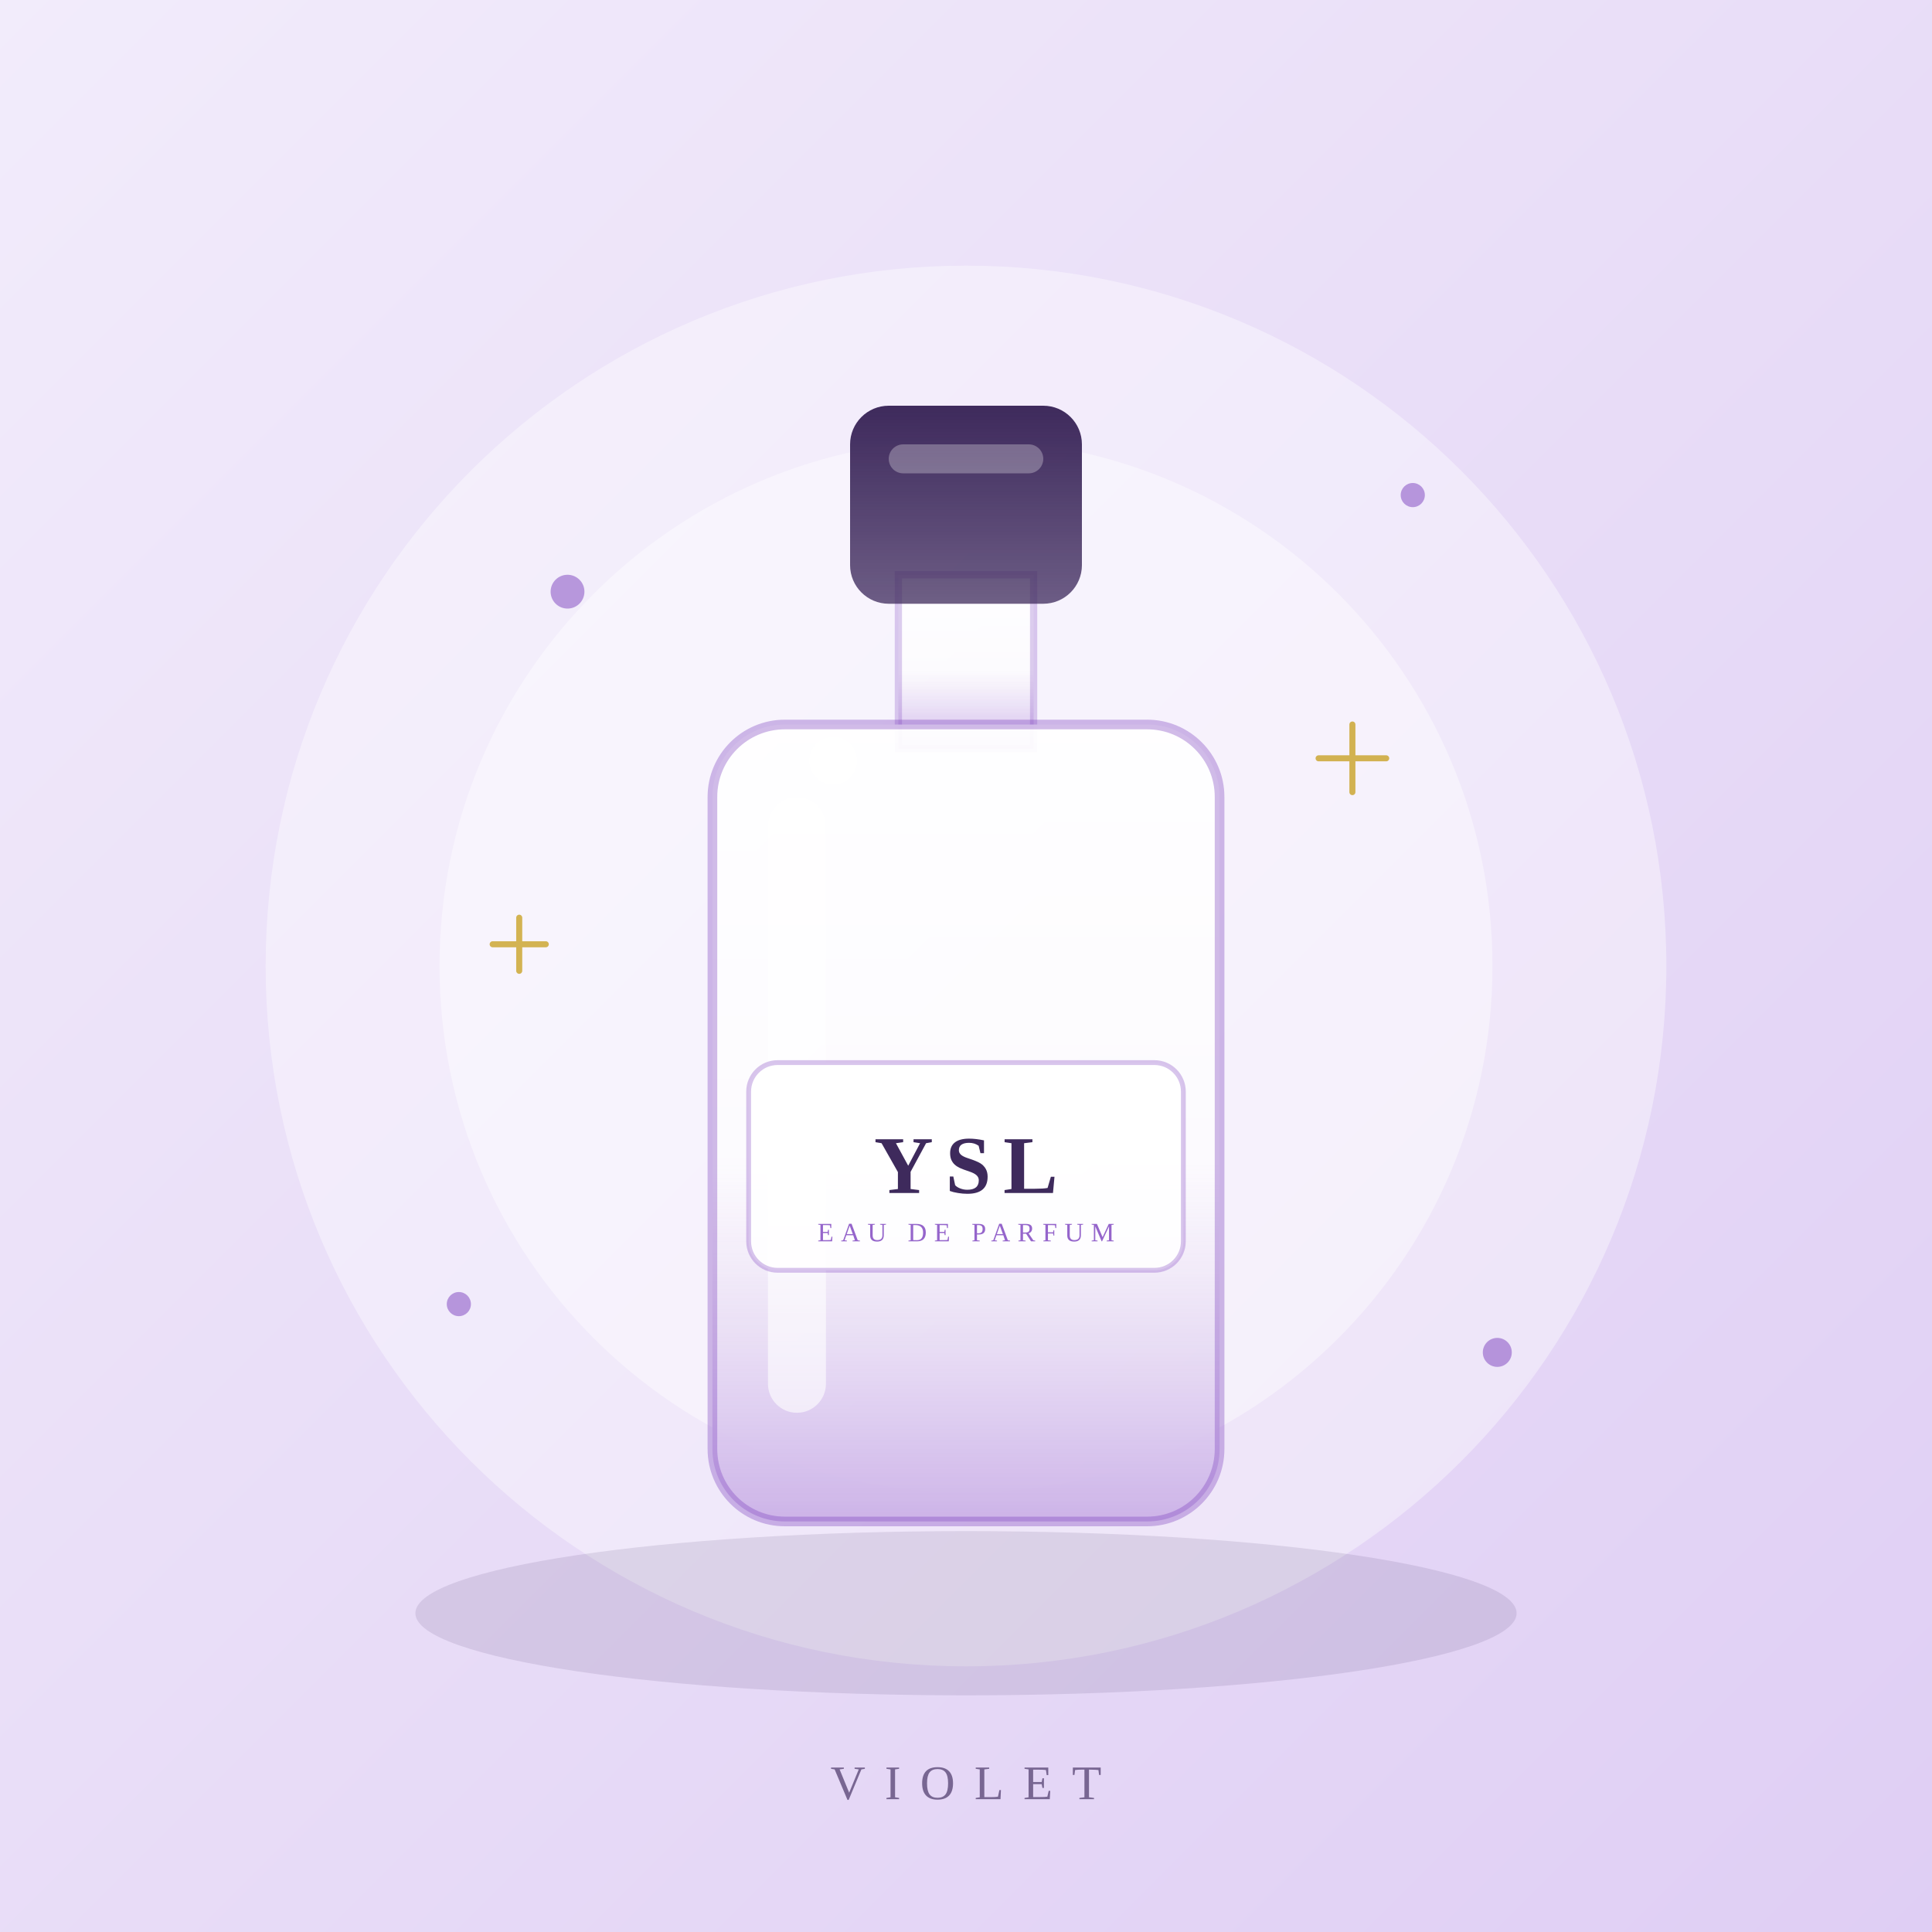
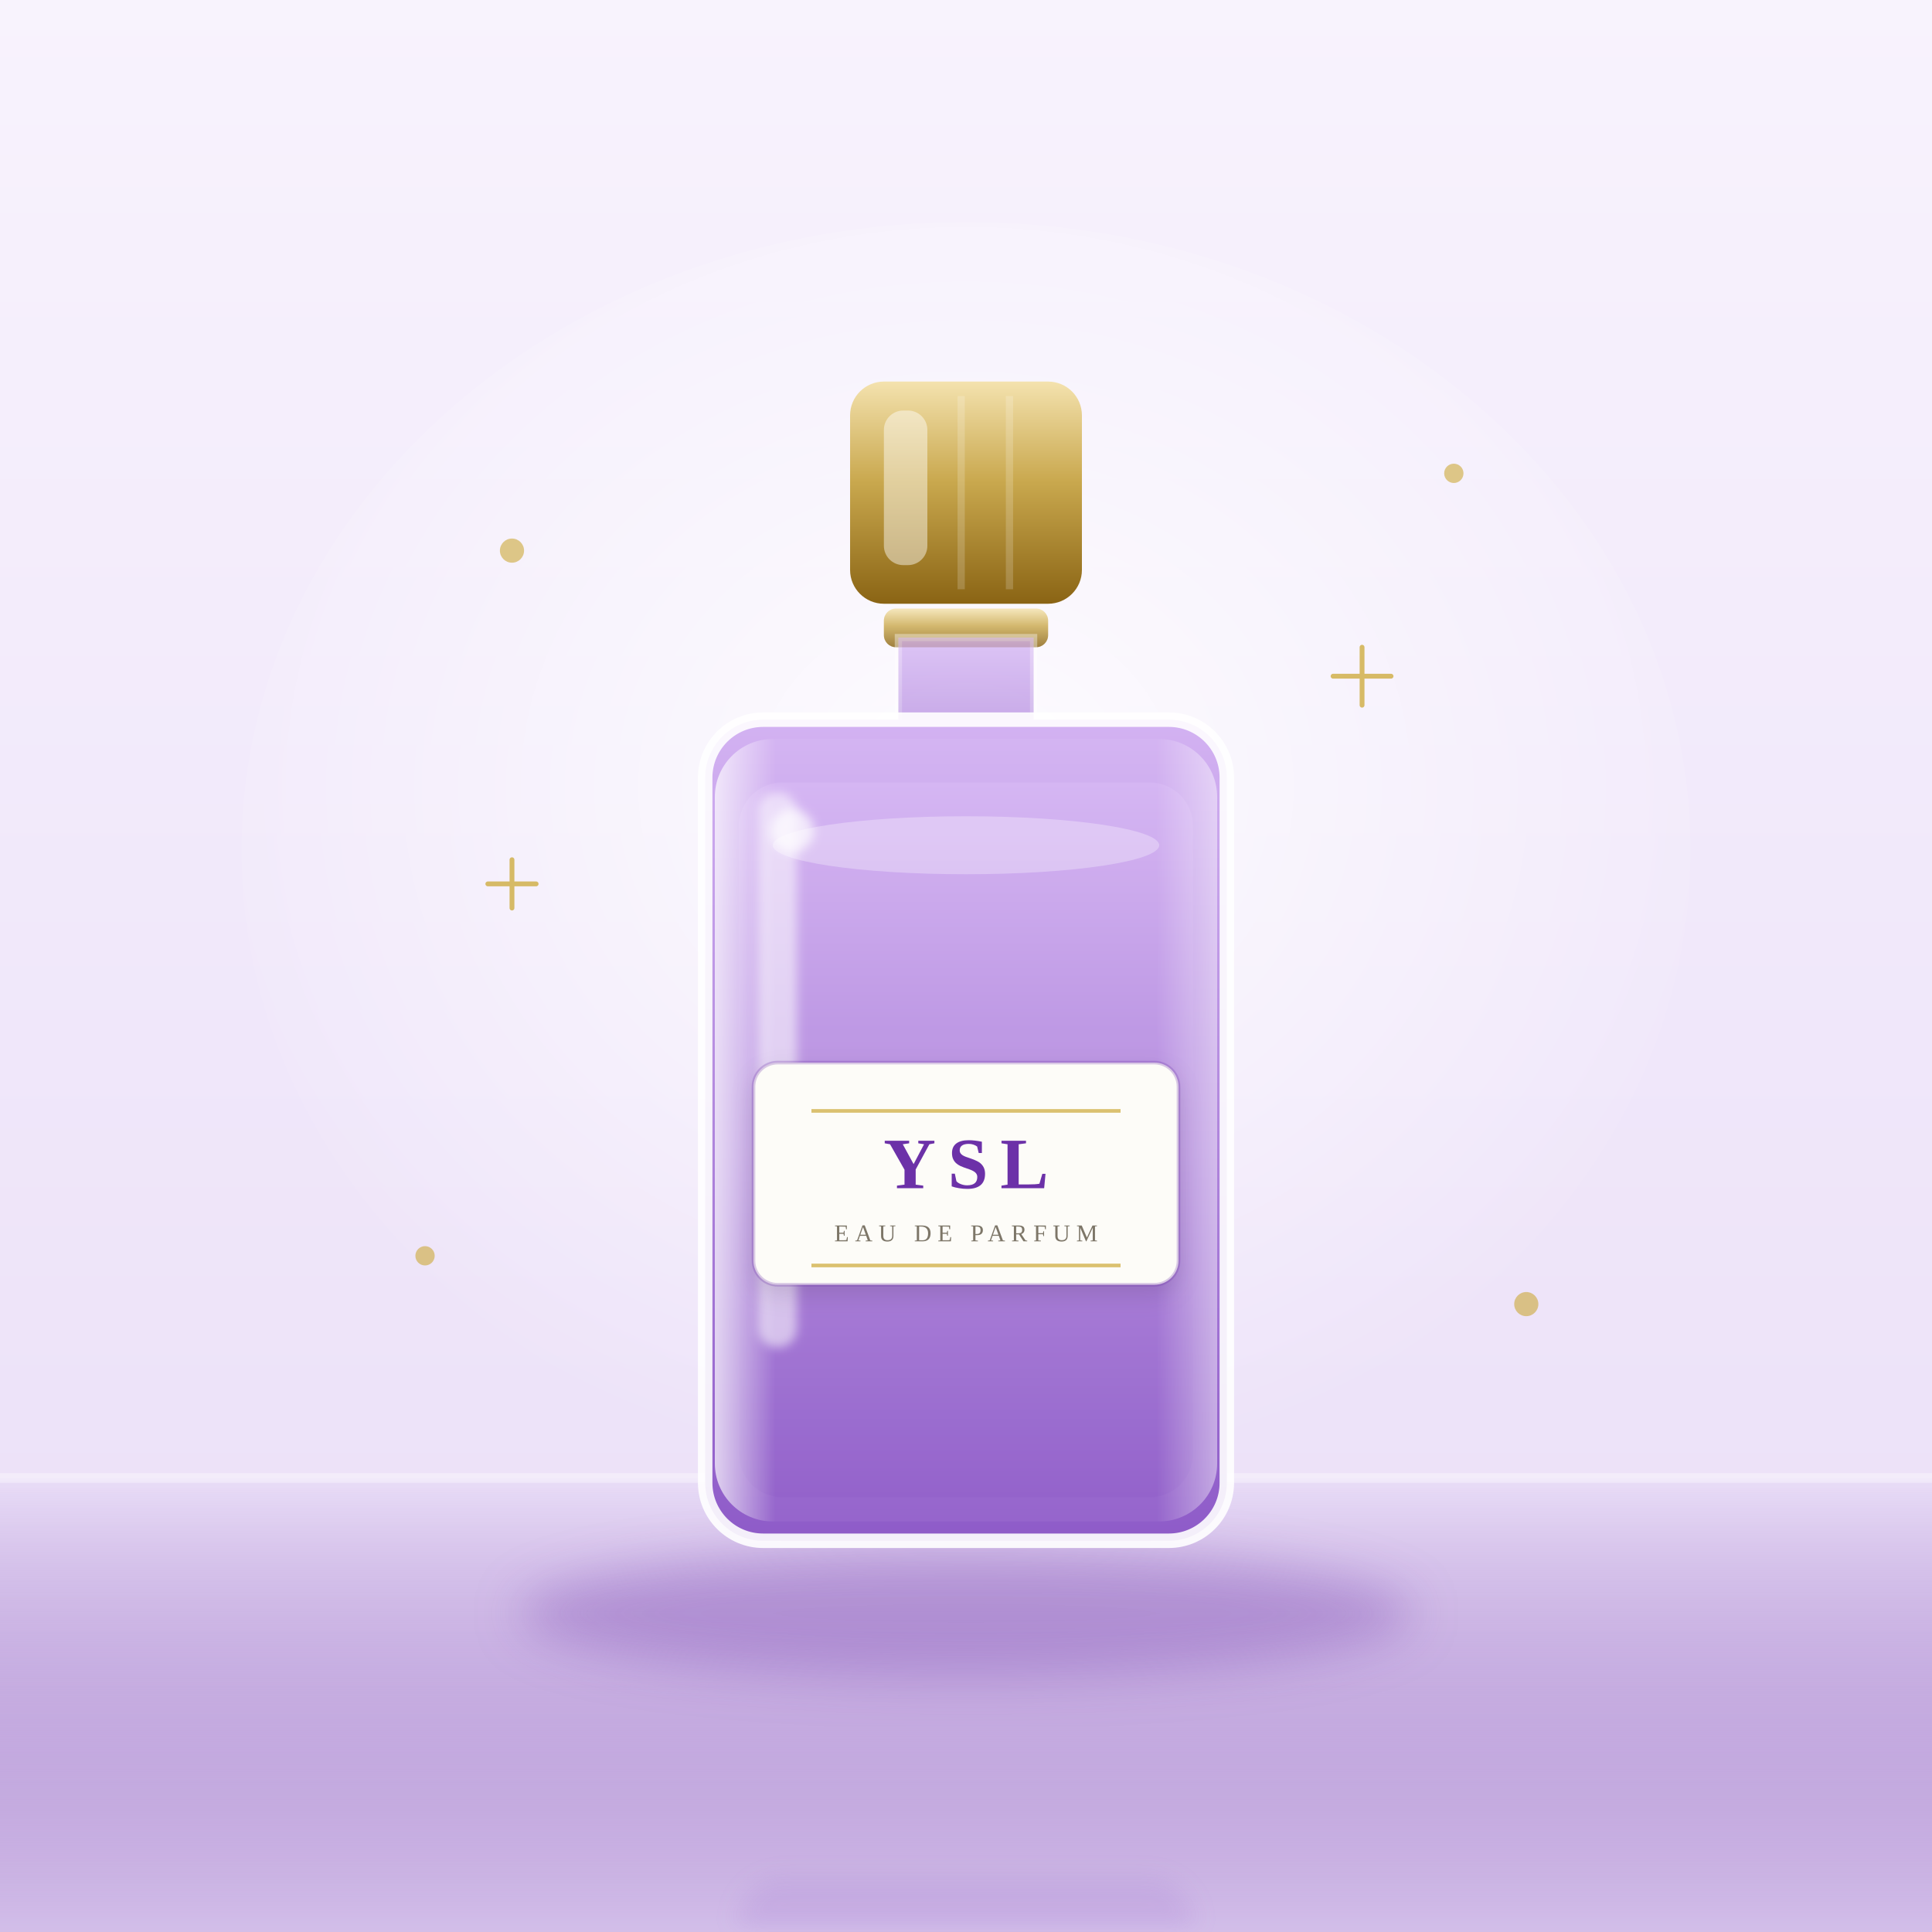
<svg xmlns="http://www.w3.org/2000/svg" viewBox="0 0 800 800" font-family="Georgia, 'Times New Roman', serif">
  <defs>
-     <linearGradient id="bg" x1="0" y1="0" x2="1" y2="1">
-       <stop offset="0" stop-color="#F2ECFB" />
-       <stop offset="1" stop-color="#DFCEF4" />
+     <linearGradient id="wall" x1="0" y1="0" x2="0" y2="1">
+       <stop offset="0" stop-color="#F8F3FD" />
+       <stop offset="1" stop-color="#E9DDF7" />
    </linearGradient>
-     <linearGradient id="glass" x1="0" y1="0" x2="0" y2="1">
-       <stop offset="0" stop-color="#FFFFFF" stop-opacity=".95" />
-       <stop offset=".55" stop-color="#FFFFFF" stop-opacity=".65" />
-       <stop offset="1" stop-color="#CDB4E8" />
+     <linearGradient id="floor" x1="0" y1="0" x2="0" y2="1">
+       <stop offset="0" stop-color="#E9DDF7" />
+       <stop offset="1" stop-color="#6C31A8" stop-opacity=".18" />
    </linearGradient>
-     <linearGradient id="cap" x1="0" y1="0" x2="0" y2="1">
-       <stop offset="0" stop-color="#3E2A5C" />
-       <stop offset="1" stop-color="#3E2A5C" stop-opacity=".75" />
+     <radialGradient id="glow" cx=".5" cy=".45" r=".55">
+       <stop offset="0" stop-color="#ffffff" stop-opacity=".85" />
+       <stop offset="1" stop-color="#ffffff" stop-opacity="0" />
+     </radialGradient>
+     <linearGradient id="liquid" x1="0" y1="0" x2="0" y2="1">
+       <stop offset="0" stop-color="#D3B2F2" />
+       <stop offset="1" stop-color="#8E5BC8" />
    </linearGradient>
+     <linearGradient id="capg" x1="0" y1="0" x2="0" y2="1">
+       <stop offset="0" stop-color="#F4E2AE" />
+       <stop offset=".45" stop-color="#C9A84E" />
+       <stop offset="1" stop-color="#8A6414" />
+     </linearGradient>
+     <linearGradient id="glassSide" x1="0" y1="0" x2="1" y2="0">
+       <stop offset="0" stop-color="#ffffff" stop-opacity=".7" />
+       <stop offset=".12" stop-color="#ffffff" stop-opacity=".05" />
+       <stop offset=".88" stop-color="#ffffff" stop-opacity=".05" />
+       <stop offset="1" stop-color="#ffffff" stop-opacity=".45" />
+     </linearGradient>
+     <filter id="blur10" x="-40%" y="-40%" width="180%" height="180%">
+       <feGaussianBlur stdDeviation="10" />
+     </filter>
+     <filter id="blur5" x="-40%" y="-40%" width="180%" height="180%">
+       <feGaussianBlur stdDeviation="5" />
+     </filter>
+     <filter id="blur2" x="-40%" y="-40%" width="180%" height="180%">
+       <feGaussianBlur stdDeviation="2" />
+     </filter>
  </defs>
-   <rect width="800" height="800" fill="url(#bg)" />
-   <circle cx="400" cy="400" r="290" fill="#ffffff" opacity=".38" />
-   <circle cx="400" cy="400" r="218" fill="#ffffff" opacity=".4" />
-   <g fill="#7B3FBE" opacity=".5">
-     <circle cx="235" cy="245" r="7" />
-     <circle cx="585" cy="205" r="5" />
-     <circle cx="620" cy="560" r="6" />
-     <circle cx="190" cy="540" r="5" />
+   <rect width="800" height="800" fill="url(#wall)" />
+   <rect y="612" width="800" height="188" fill="url(#floor)" />
+   <rect y="610" width="800" height="4" fill="#ffffff" opacity=".35" />
+   <ellipse cx="400" cy="352" rx="300" ry="260" fill="url(#glow)" />
+   <ellipse cx="400" cy="668" rx="185" ry="26" fill="#6C31A8" opacity=".3" filter="url(#blur10)" />
+   <g transform="translate(0 1336) scale(1 -1)" opacity=".14" filter="url(#blur5)">
+     <rect x="306" y="338" width="188" height="220" rx="18" fill="url(#liquid)" />
  </g>
-   <g stroke="#C9A227" stroke-width="2.5" stroke-linecap="round" opacity=".8">
-     <path d="M560 300v28M546 314h28" />
-     <path d="M215 380v22M204 391h22" />
+   <rect x="352" y="158" width="96" height="92" rx="14" fill="url(#capg)" />
+   <rect x="366" y="170" width="18" height="64" rx="8" fill="#ffffff" opacity=".45" />
+   <path d="M398 164v80M418 164v80" stroke="#ffffff" opacity=".18" stroke-width="3" />
+   <rect x="366" y="252" width="68" height="16" rx="5" fill="url(#capg)" />
+   <rect x="366" y="252" width="68" height="16" rx="5" fill="#ffffff" opacity=".18" />
+   <rect x="372" y="264" width="56" height="42" fill="#D3B2F2" opacity=".55" stroke="rgba(255,255,255,.7)" stroke-width="3" />
+   <rect x="372" y="264" width="56" height="42" fill="url(#liquid)" opacity=".4" />
+   <rect x="292" y="298" width="216" height="340" rx="24" fill="url(#liquid)" stroke="rgba(255,255,255,.9)" stroke-width="6" />
+   <rect x="306" y="324" width="188" height="296" rx="18" fill="url(#liquid)" />
+   <ellipse cx="400" cy="350" rx="80" ry="12" fill="#ffffff" opacity=".3" />
+   <rect x="296" y="306" width="208" height="324" rx="24" fill="url(#glassSide)" />
+   <rect x="314" y="328" width="16" height="230" rx="8" fill="#ffffff" opacity=".55" filter="url(#blur2)" />
+   <circle cx="328" cy="344" r="9" fill="#ffffff" opacity=".7" filter="url(#blur2)" />
+   <rect x="312" y="444" width="176" height="92" rx="10" fill="#000000" opacity=".12" filter="url(#blur5)" />
+   <rect x="312" y="440" width="176" height="92" rx="10" fill="#FDFCF8" />
+   <rect x="312" y="440" width="176" height="92" rx="10" fill="none" stroke="#6C31A8" stroke-opacity=".25" stroke-width="1.5" />
+   <line x1="336" y1="460" x2="464" y2="460" stroke="#C9A227" stroke-opacity=".65" stroke-width="1.5" />
+   <text x="400" y="492" font-size="30" letter-spacing="5" fill="#6C31A8" text-anchor="middle" font-weight="600">YSL</text>
+   <text x="400" y="514" font-size="10" letter-spacing="2.5" fill="#7d7668" text-anchor="middle">EAU DE PARFUM</text>
+   <line x1="336" y1="524" x2="464" y2="524" stroke="#C9A227" stroke-opacity=".65" stroke-width="1.5" />
+   <g fill="#C9A227" opacity=".55">
+     <circle cx="212" cy="228" r="5" />
+     <circle cx="602" cy="196" r="4" />
+     <circle cx="632" cy="540" r="5" />
+     <circle cx="176" cy="520" r="4" />
  </g>
-   <ellipse cx="400" cy="668" rx="228" ry="34" fill="#3E2A5C" opacity=".12" />
-   <rect x="372" y="238" width="56" height="72" fill="url(#glass)" stroke="#7B3FBE" stroke-opacity=".25" stroke-width="3" />
-   <rect x="352" y="168" width="96" height="82" rx="16" fill="url(#cap)" />
-   <rect x="368" y="184" width="64" height="12" rx="6" fill="#ffffff" opacity=".28" />
-   <rect x="295" y="300" width="210" height="330" rx="30" fill="url(#glass)" stroke="#7B3FBE" stroke-opacity=".35" stroke-width="4" />
-   <rect x="318" y="330" width="24" height="255" rx="12" fill="#ffffff" opacity=".6" />
-   <circle cx="345" cy="315" r="10" fill="#ffffff" opacity=".55" />
-   <rect x="310" y="440" width="180" height="86" rx="12" fill="#ffffff" opacity=".9" />
-   <rect x="310" y="440" width="180" height="86" rx="12" fill="none" stroke="#7B3FBE" stroke-opacity=".3" stroke-width="2" />
-   <text x="400" y="494" font-size="34" letter-spacing="5" fill="#3E2A5C" text-anchor="middle" font-weight="600">YSL</text>
-   <text x="400" y="514" font-size="11" letter-spacing="3" fill="#7B3FBE" text-anchor="middle" opacity=".8">EAU DE PARFUM</text>
-   <text x="400" y="745" font-size="20" letter-spacing="8" fill="#3E2A5C" text-anchor="middle" opacity=".65">VIOLET</text>
+   <g stroke="#C9A227" stroke-width="2" stroke-linecap="round" opacity=".7">
+     <path d="M564 268v24M552 280h24" />
+     <path d="M212 356v20M202 366h20" />
+   </g>
</svg>
